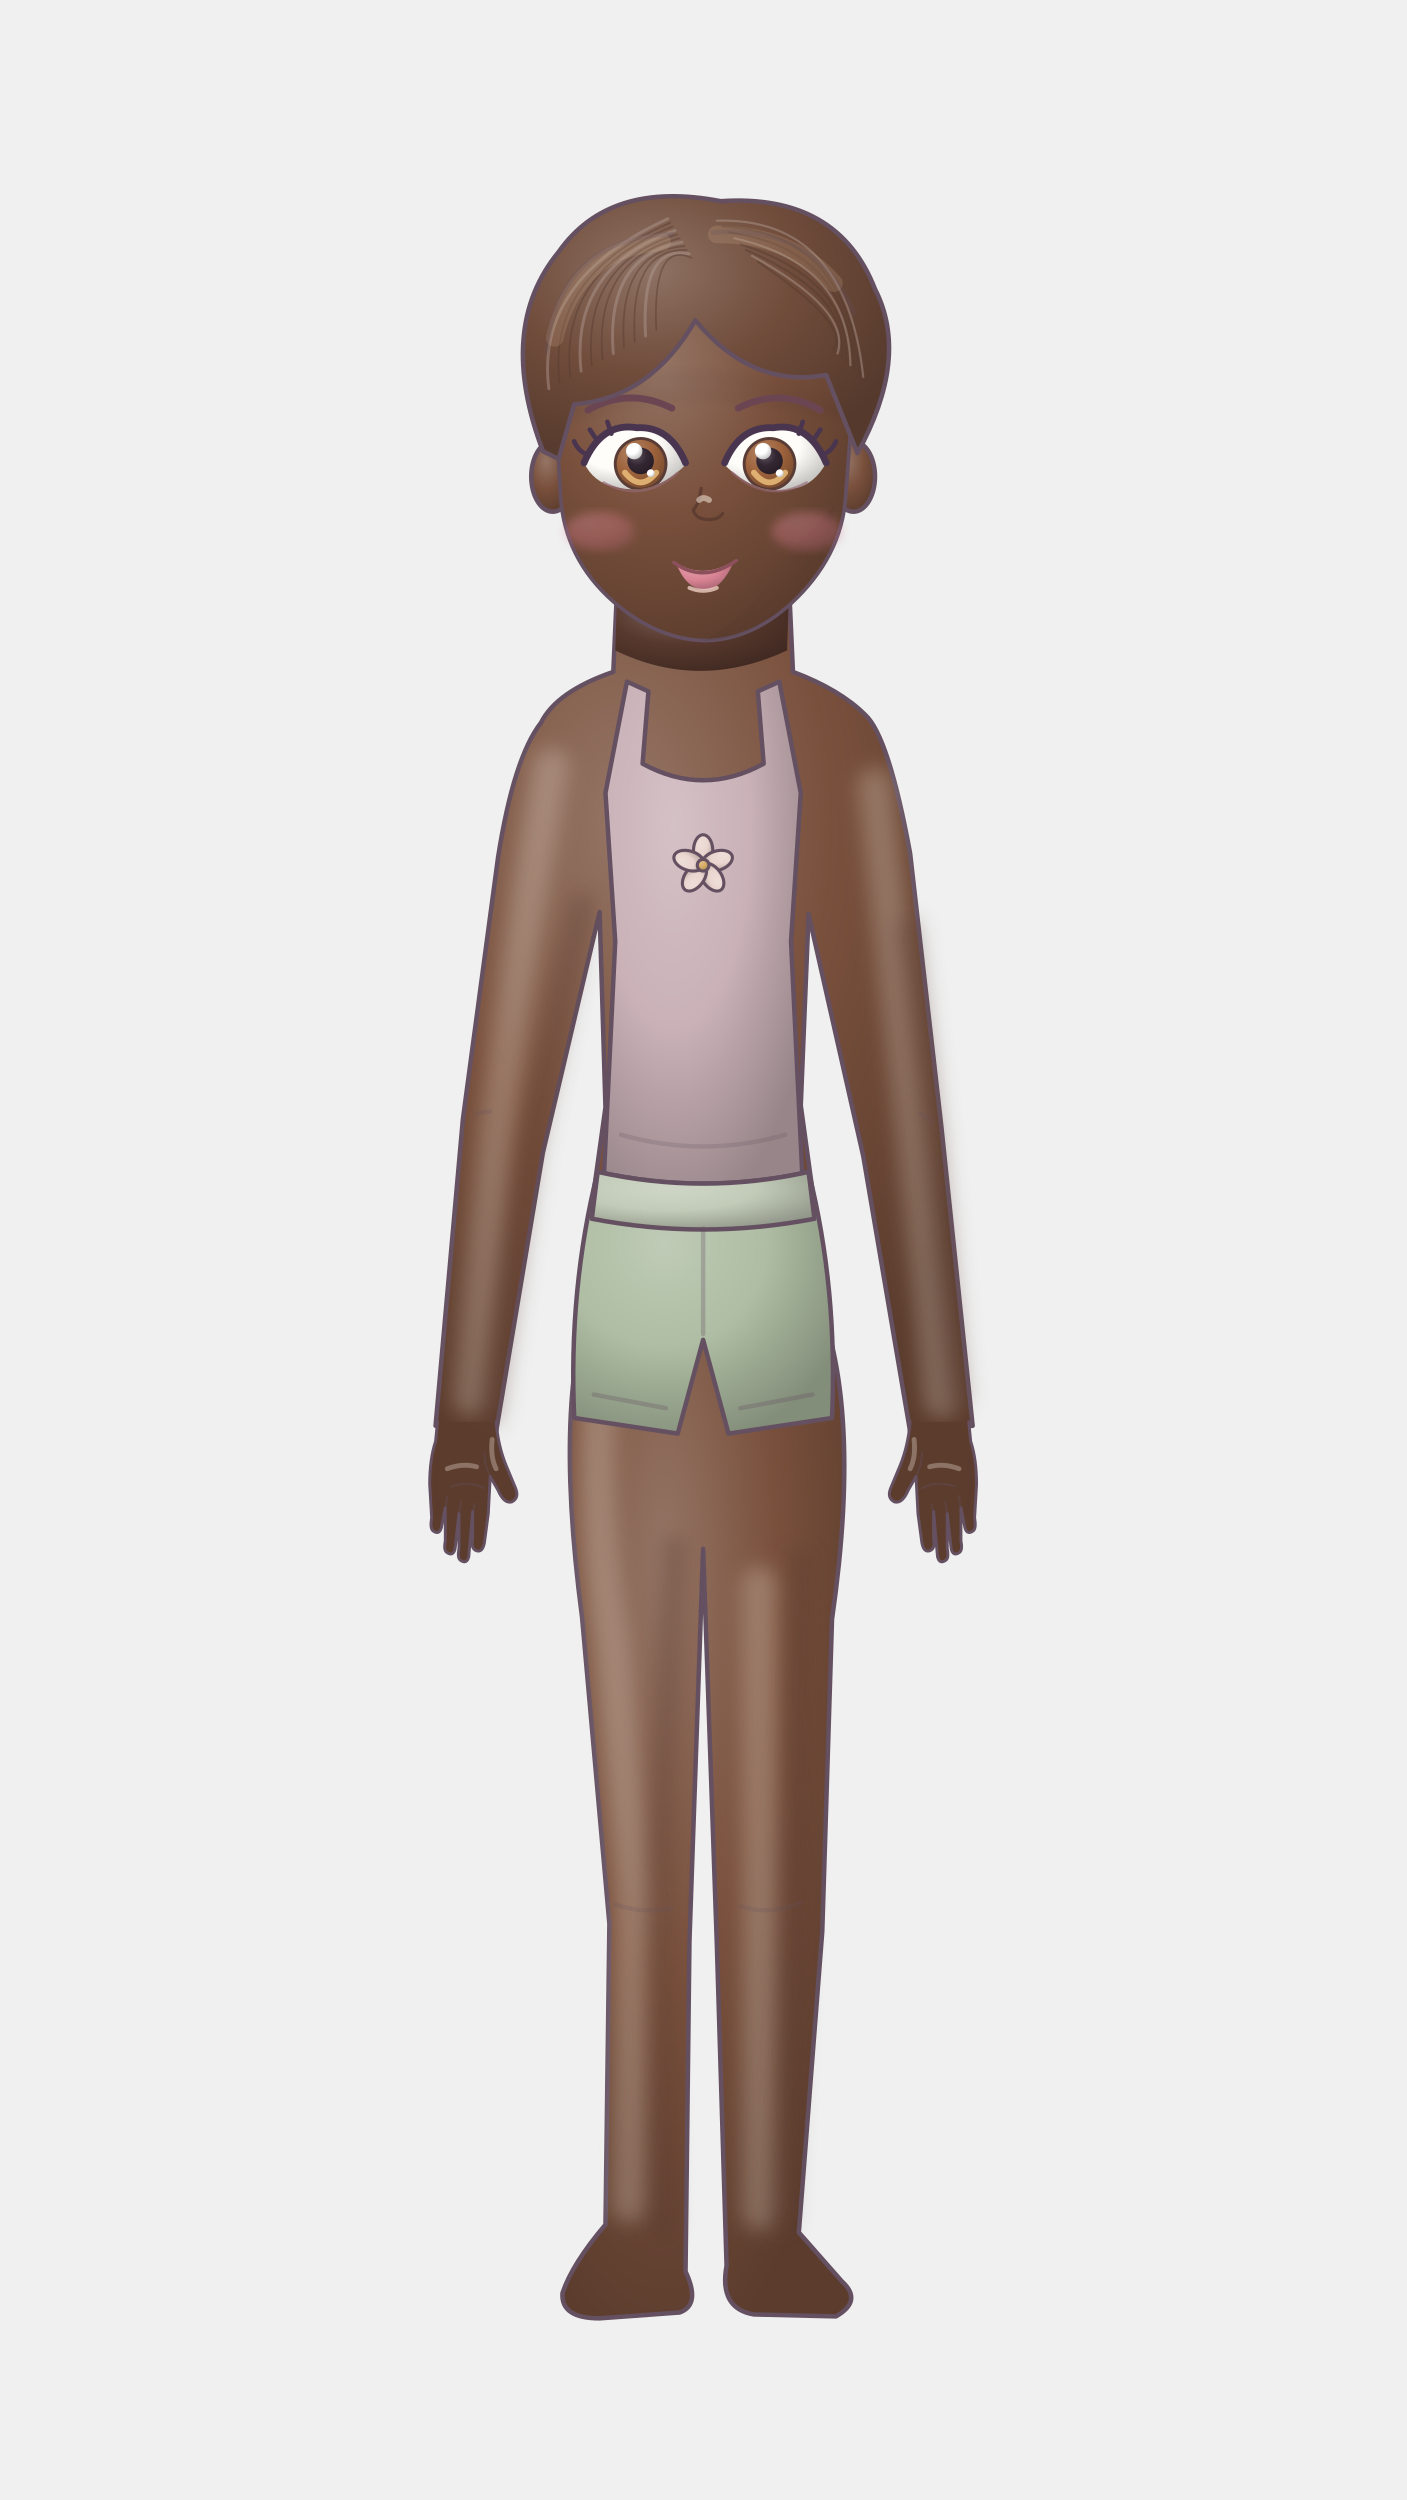
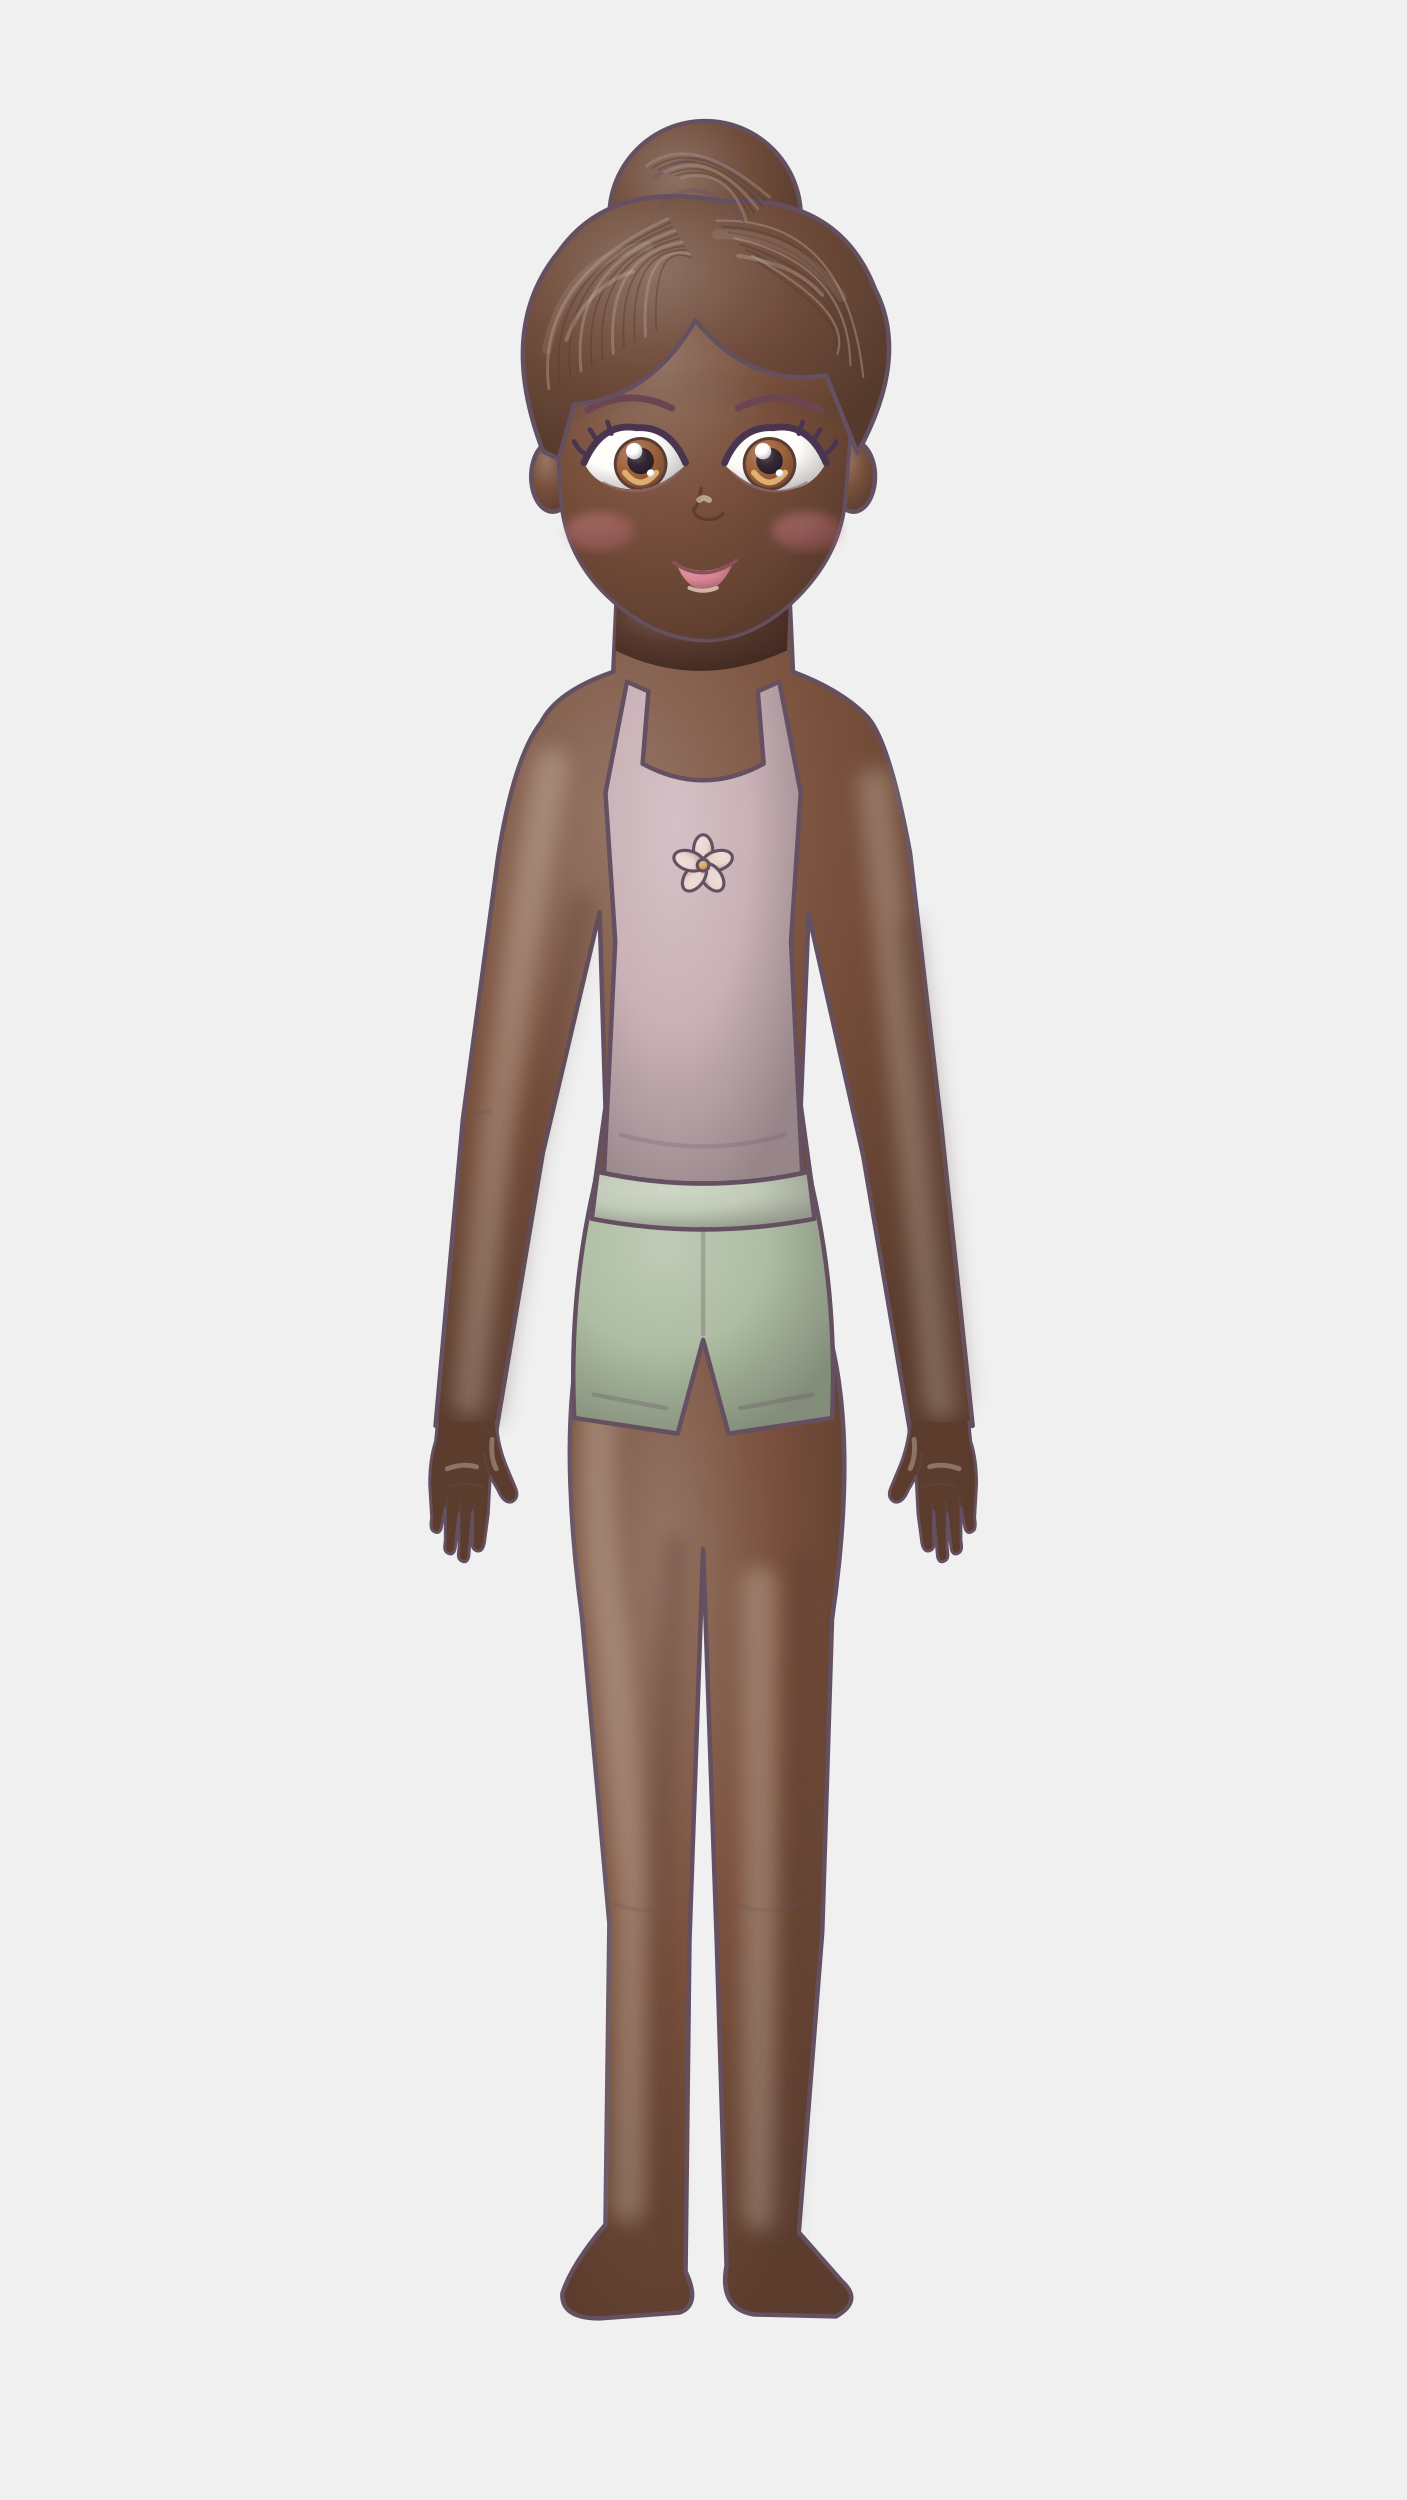
<svg xmlns="http://www.w3.org/2000/svg" width="720" height="1280" viewBox="0 0 720 1280" fill="none">
  <defs>
-     <radialGradient id="mqj2vl8-0" cx="35%" cy="28%" r="78%">
+     <radialGradient id="m2ry858-0" cx="35%" cy="28%" r="78%">
      <stop stop-color="#957565" />
      <stop offset=".5" stop-color="#79503c" />
      <stop offset="1" stop-color="#5b3c2d" />
    </radialGradient>
-     <radialGradient id="mqj2vl8-1" cx="35%" cy="28%" r="78%">
+     <radialGradient id="m2ry858-1" cx="35%" cy="28%" r="78%">
      <stop stop-color="#7a6259" />
      <stop offset=".5" stop-color="#57382d" />
      <stop offset="1" stop-color="#412a22" />
    </radialGradient>
-     <radialGradient id="mqj2vl8-2" cx="35%" cy="28%" r="78%">
+     <radialGradient id="m2ry858-2" cx="35%" cy="28%" r="78%">
+       <stop stop-color="#d4c1c6" />
+       <stop offset=".5" stop-color="#c9b1b7" />
+       <stop offset="1" stop-color="#978589" />
+     </radialGradient>
+     <radialGradient id="m2ry858-3" cx="35%" cy="28%" r="78%">
+       <stop stop-color="#eeded9" />
+       <stop offset=".5" stop-color="#ead5cf" />
+       <stop offset="1" stop-color="#b0a09b" />
+     </radialGradient>
+     <radialGradient id="m2ry858-4" cx="35%" cy="28%" r="78%">
+       <stop stop-color="#dfbd85" />
+       <stop offset=".5" stop-color="#d7ac65" />
+       <stop offset="1" stop-color="#a1814c" />
+     </radialGradient>
+     <radialGradient id="m2ry858-5" cx="35%" cy="28%" r="78%">
+       <stop stop-color="#bfcbb6" />
+       <stop offset=".5" stop-color="#aebda3" />
+       <stop offset="1" stop-color="#838e7a" />
+     </radialGradient>
+     <radialGradient id="m2ry858-6" cx="35%" cy="28%" r="78%">
+       <stop stop-color="#cfd6c7" />
+       <stop offset=".5" stop-color="#c2cbb8" />
+       <stop offset="1" stop-color="#92988a" />
+     </radialGradient>
+     <radialGradient id="m2ry858-7" cx="35%" cy="28%" r="78%">
      <stop stop-color="#ef9cb0" />
      <stop offset=".5" stop-color="#eb829b" />
      <stop offset="1" stop-color="#b06274" />
    </radialGradient>
-     <radialGradient id="mqj2vl8-3" cx="35%" cy="28%" r="78%">
+     <radialGradient id="m2ry858-8" cx="35%" cy="28%" r="78%">
      <stop stop-color="#fffdfa" />
      <stop offset=".5" stop-color="#fffdf9" />
      <stop offset="1" stop-color="#bfbebb" />
    </radialGradient>
-     <radialGradient id="mqj2vl8-4" cx="35%" cy="28%" r="78%">
+     <radialGradient id="m2ry858-9" cx="35%" cy="28%" r="78%">
      <stop stop-color="#b28465" />
      <stop offset=".5" stop-color="#9e633c" />
      <stop offset="1" stop-color="#774a2d" />
    </radialGradient>
-     <radialGradient id="mqj2vl8-5" cx="35%" cy="28%" r="78%">
+     <radialGradient id="m2ry858-10" cx="35%" cy="28%" r="78%">
      <stop stop-color="#5f545e" />
      <stop offset=".5" stop-color="#342733" />
      <stop offset="1" stop-color="#271d26" />
    </radialGradient>
-     <radialGradient id="mqj2vl8-6" cx="35%" cy="28%" r="78%">
+     <radialGradient id="m2ry858-11" cx="35%" cy="28%" r="78%">
      <stop stop-color="#ffffff" />
      <stop offset=".5" stop-color="#fff" />
      <stop offset="1" stop-color="#bfbfbf" />
    </radialGradient>
-     <radialGradient id="mqj2vl8-7" cx="35%" cy="28%" r="78%">
+     <radialGradient id="m2ry858-12" cx="35%" cy="28%" r="78%">
      <stop stop-color="#e19daa" />
      <stop offset=".5" stop-color="#d98394" />
      <stop offset="1" stop-color="#a3626f" />
    </radialGradient>
-     <radialGradient id="mqj2vl8-8" cx="35%" cy="28%" r="78%">
-       <stop stop-color="#d4c1c6" />
-       <stop offset=".5" stop-color="#c9b1b7" />
-       <stop offset="1" stop-color="#978589" />
-     </radialGradient>
-     <radialGradient id="mqj2vl8-9" cx="35%" cy="28%" r="78%">
-       <stop stop-color="#eeded9" />
-       <stop offset=".5" stop-color="#ead5cf" />
-       <stop offset="1" stop-color="#b0a09b" />
-     </radialGradient>
-     <radialGradient id="mqj2vl8-10" cx="35%" cy="28%" r="78%">
-       <stop stop-color="#dfbd85" />
-       <stop offset=".5" stop-color="#d7ac65" />
-       <stop offset="1" stop-color="#a1814c" />
-     </radialGradient>
-     <radialGradient id="mqj2vl8-11" cx="35%" cy="28%" r="78%">
-       <stop stop-color="#bfcbb6" />
-       <stop offset=".5" stop-color="#aebda3" />
-       <stop offset="1" stop-color="#838e7a" />
-     </radialGradient>
-     <radialGradient id="mqj2vl8-12" cx="35%" cy="28%" r="78%">
-       <stop stop-color="#cfd6c7" />
-       <stop offset=".5" stop-color="#c2cbb8" />
-       <stop offset="1" stop-color="#92988a" />
-     </radialGradient>
-     <radialGradient id="mqj2vl8-13" cx="35%" cy="28%" r="78%">
+     <radialGradient id="m2ry858-13" cx="35%" cy="28%" r="78%">
      <stop stop-color="#8e7264" />
      <stop offset=".5" stop-color="#704c3b" />
      <stop offset="1" stop-color="#54392c" />
    </radialGradient>
  </defs>
  <g stroke="#645061" stroke-width="2.3" stroke-linecap="round" stroke-linejoin="round">
    <defs>
      <filter id="skin-soft" x="-.15" y="-.15" width="1.3" height="1.3">
        <feGaussianBlur stdDeviation="5" />
      </filter>
      <filter id="face-soft">
        <feGaussianBlur stdDeviation="2.5" />
      </filter>
    </defs>
-     <path d="M307 654 Q282 707 298 828 L312 985 L310 1139 Q293 1159 288 1174 Q287 1187 307 1187 L348 1184 Q359 1180 351 1163 L353 994 L360 793 L367 995 L372 1160 Q368 1182 386 1185 L428 1186 Q442 1178 431 1168 L409 1143 L421 989 L426 829 Q443 712 414 655Z" fill="url(#mqj2vl8-0)" />
-     <path d="M316 300 L314 344 Q285 354 277 370 Q263 388 255 439 L237 573 L223 730 L254 733 L278 590 L307 467 L310 567 L299 646 Q305 683 360 684 Q414 683 421 646 L410 566 L414 468 L442 592 L466 733 L498 730 L482 577 L466 437 Q455 377 443 366 Q430 353 406 344 L404 300Z" fill="url(#mqj2vl8-0)" />
-     <path d="M316 302 Q357 329 404 302 L403 333 Q358 354 315 333Z" fill="url(#mqj2vl8-1)" stroke="none" />
-     <path d="M307 708 Q302 774 313 841 L324 970 L322 1129 M389 811 L389 989 L389 1133 M282 392 Q267 476 254 581 L241 716 M448 402 L467 573 L482 717" fill="none" stroke="#fff5e8" stroke-width="18" opacity=".24" filter="url(#skin-soft)" />
-     <path d="M345 792 L337 984 L339 1140 M410 798 L407 978 L400 1137 M298 463 L271 590 L251 724 M465 476 L477 577 L490 715" fill="none" stroke="#57382d" stroke-width="12" opacity=".32" filter="url(#skin-soft)" />
-     <g data-hand="left">
-       <g data-pose="relaxed" transform="translate(720 0) scale(-1 1)">
-         <defs>
-           <radialGradient id="hand-tone-left" gradientUnits="userSpaceOnUse" gradientTransform="translate(497 300) scale(-275 433)" cx=".35" cy=".28" r=".78">
-             <stop stop-color="#957565" />
-             <stop offset=".5" stop-color="#79503c" />
-             <stop offset="1" stop-color="#5b3c2d" />
-           </radialGradient>
-         </defs>
-         <path d="M466 728 Q465 740 461 750 L456 762 Q454 767 458 769 Q462 770 465 763 L469 756 L470 775 L472 790 Q473 795 476 794 Q479 793 478 788 L478 774 L480 797 Q481 801 484 799 Q486 798 485 793 L485 775 L487 793 Q488 797 491 795 Q493 794 492 789 L492 772 L494 782 Q495 786 498 784 Q500 783 499 777 L500 760 Q500 747 497 738 L496 728" fill="url(#hand-tone-left)" data-part="hand-outline" stroke-width="1.5" />
-         <path d="M469 756 Q472 750 472 744 M472 762 Q479 758 489 761 M477 770 L478 775 M484 769 L485 776 M491 766 L492 773" fill="none" stroke-width="1.1" opacity=".32" />
-         <path d="M468 737 Q469 746 466 752 M476 751 Q483 749 491 752" fill="none" stroke="#fff4e7" stroke-width="2.5" opacity=".3" />
-         <path d="M496 747 L497 763 L495 775" fill="none" stroke="#57382d" stroke-width="2.3" opacity=".25" />
-       </g>
+     <g data-anatomy="body">
+       <path d="M307 654 Q282 707 298 828 L312 985 L310 1139 Q293 1159 288 1174 Q287 1187 307 1187 L348 1184 Q359 1180 351 1163 L353 994 L360 793 L367 995 L372 1160 Q368 1182 386 1185 L428 1186 Q442 1178 431 1168 L409 1143 L421 989 L426 829 Q443 712 414 655Z" fill="url(#m2ry858-0)" />
+       <path d="M316 300 L314 344 Q285 354 277 370 Q263 388 255 439 L237 573 L223 730 L254 733 L278 590 L307 467 L310 567 L299 646 Q305 683 360 684 Q414 683 421 646 L410 566 L414 468 L442 592 L466 733 L498 730 L482 577 L466 437 Q455 377 443 366 Q430 353 406 344 L404 300Z" fill="url(#m2ry858-0)" />
+       <path d="M316 302 Q357 329 404 302 L403 333 Q358 354 315 333Z" fill="url(#m2ry858-1)" stroke="none" />
+       <path d="M307 708 Q302 774 313 841 L324 970 L322 1129 M389 811 L389 989 L389 1133 M282 392 Q267 476 254 581 L241 716 M448 402 L467 573 L482 717" fill="none" stroke="#fff5e8" stroke-width="18" opacity=".24" filter="url(#skin-soft)" />
+       <path d="M345 792 L337 984 L339 1140 M410 798 L407 978 L400 1137 M298 463 L271 590 L251 724 M465 476 L477 577 L490 715" fill="none" stroke="#57382d" stroke-width="12" opacity=".32" filter="url(#skin-soft)" />
+       <g data-hand="left">
+         <g data-pose="relaxed" transform="translate(720 0) scale(-1 1)">
+           <defs>
+             <radialGradient id="hand-tone-left" gradientUnits="userSpaceOnUse" gradientTransform="translate(497 300) scale(-275 433)" cx=".35" cy=".28" r=".78">
+               <stop stop-color="#957565" />
+               <stop offset=".5" stop-color="#79503c" />
+               <stop offset="1" stop-color="#5b3c2d" />
+             </radialGradient>
+           </defs>
+           <path d="M466 728 Q465 740 461 750 L456 762 Q454 767 458 769 Q462 770 465 763 L469 756 L470 775 L472 790 Q473 795 476 794 Q479 793 478 788 L478 774 L480 797 Q481 801 484 799 Q486 798 485 793 L485 775 L487 793 Q488 797 491 795 Q493 794 492 789 L492 772 L494 782 Q495 786 498 784 Q500 783 499 777 L500 760 Q500 747 497 738 L496 728" fill="url(#hand-tone-left)" data-part="hand-outline" stroke-width="1.5" />
+           <path d="M469 756 Q472 750 472 744 M472 762 Q479 758 489 761 M477 770 L478 775 M484 769 L485 776 M491 766 L492 773" fill="none" stroke-width="1.1" opacity=".32" />
+           <path d="M468 737 Q469 746 466 752 M476 751 Q483 749 491 752" fill="none" stroke="#fff4e7" stroke-width="2.5" opacity=".3" />
+           <path d="M496 747 L497 763 L495 775" fill="none" stroke="#57382d" stroke-width="2.3" opacity=".25" />
+         </g>
+       </g>
+       <g data-hand="right">
+         <g data-pose="relaxed">
+           <defs>
+             <radialGradient id="hand-tone-right" gradientUnits="userSpaceOnUse" gradientTransform="translate(223 300) scale(275 433)" cx=".35" cy=".28" r=".78">
+               <stop stop-color="#957565" />
+               <stop offset=".5" stop-color="#79503c" />
+               <stop offset="1" stop-color="#5b3c2d" />
+             </radialGradient>
+           </defs>
+           <path d="M466 728 Q465 740 461 750 L456 762 Q454 767 458 769 Q462 770 465 763 L469 756 L470 775 L472 790 Q473 795 476 794 Q479 793 478 788 L478 774 L480 797 Q481 801 484 799 Q486 798 485 793 L485 775 L487 793 Q488 797 491 795 Q493 794 492 789 L492 772 L494 782 Q495 786 498 784 Q500 783 499 777 L500 760 Q500 747 497 738 L496 728" fill="url(#hand-tone-right)" data-part="hand-outline" stroke-width="1.5" />
+           <path d="M469 756 Q472 750 472 744 M472 762 Q479 758 489 761 M477 770 L478 775 M484 769 L485 776 M491 766 L492 773" fill="none" stroke-width="1.1" opacity=".32" />
+           <path d="M468 737 Q469 746 466 752 M476 751 Q483 749 491 752" fill="none" stroke="#fff4e7" stroke-width="2.5" opacity=".3" />
+           <path d="M496 747 L497 763 L495 775" fill="none" stroke="#57382d" stroke-width="2.3" opacity=".25" />
+         </g>
+       </g>
+       <g data-basic="top">
+         <path d="M321 349 L332 354 L329 391 Q360 408 391 391 L388 354 L399 349 L410 406 L405 482 L411 606 Q360 621 309 606 L315 482 L310 406Z" fill="url(#m2ry858-2)" />
+         <path d="M318 581 Q360 593 402 581" stroke="#645061" opacity="0.22" />
+         <g transform="translate(360 443)" stroke-width="1.6">
+           <ellipse cx="0" cy="-7.54" rx="4.94" ry="8.06" fill="url(#m2ry858-3)" transform="rotate(0)" />
+           <ellipse cx="0" cy="-7.54" rx="4.94" ry="8.06" fill="url(#m2ry858-3)" transform="rotate(72)" />
+           <ellipse cx="0" cy="-7.54" rx="4.94" ry="8.06" fill="url(#m2ry858-3)" transform="rotate(144)" />
+           <ellipse cx="0" cy="-7.54" rx="4.94" ry="8.06" fill="url(#m2ry858-3)" transform="rotate(216)" />
+           <ellipse cx="0" cy="-7.54" rx="4.94" ry="8.06" fill="url(#m2ry858-3)" transform="rotate(288)" />
+           <circle cx="0" cy="0" r="2.99" fill="url(#m2ry858-4)" />
+         </g>
+       </g>
+       <g data-basic="bottom">
+         <path d="M306 600 Q360 612 414 600 Q429 660 426 726 L373 734 L360 686 L347 734 L294 726 Q291 660 306 600Z" fill="url(#m2ry858-5)" />
+         <path d="M306 600 Q360 612 414 600 L417 624 Q360 635 303 624Z" fill="url(#m2ry858-6)" />
+         <path d="M360 629 L360 683 M304 714 L341 721 M379 721 L416 714" stroke="#645061" opacity="0.3" />
+       </g>
+       <path d="M315 975 Q329 980 344 977 M379 976 Q395 981 410 974 M244 570 L251 569 M471 570 L477 574" stroke="#645061" opacity="0.2" />
    </g>
-     <g data-hand="right">
-       <g data-pose="relaxed">
-         <defs>
-           <radialGradient id="hand-tone-right" gradientUnits="userSpaceOnUse" gradientTransform="translate(223 300) scale(275 433)" cx=".35" cy=".28" r=".78">
-             <stop stop-color="#957565" />
-             <stop offset=".5" stop-color="#79503c" />
-             <stop offset="1" stop-color="#5b3c2d" />
-           </radialGradient>
-         </defs>
-         <path d="M466 728 Q465 740 461 750 L456 762 Q454 767 458 769 Q462 770 465 763 L469 756 L470 775 L472 790 Q473 795 476 794 Q479 793 478 788 L478 774 L480 797 Q481 801 484 799 Q486 798 485 793 L485 775 L487 793 Q488 797 491 795 Q493 794 492 789 L492 772 L494 782 Q495 786 498 784 Q500 783 499 777 L500 760 Q500 747 497 738 L496 728" fill="url(#hand-tone-right)" data-part="hand-outline" stroke-width="1.5" />
-         <path d="M469 756 Q472 750 472 744 M472 762 Q479 758 489 761 M477 770 L478 775 M484 769 L485 776 M491 766 L492 773" fill="none" stroke-width="1.1" opacity=".32" />
-         <path d="M468 737 Q469 746 466 752 M476 751 Q483 749 491 752" fill="none" stroke="#fff4e7" stroke-width="2.5" opacity=".3" />
-         <path d="M496 747 L497 763 L495 775" fill="none" stroke="#57382d" stroke-width="2.3" opacity=".25" />
-       </g>
-     </g>
-     <g data-feature="face">
-       <ellipse cx="283" cy="244" rx="11" ry="18" fill="url(#mqj2vl8-0)" />
-       <ellipse cx="437" cy="244" rx="11" ry="18" fill="url(#mqj2vl8-0)" />
-       <path d="M284 201 Q285 129 360 130 Q435 129 437 201 L433 254 Q431 285 405 309 Q384 328 360 328 Q336 327 314 308 Q289 286 287 254Z" fill="url(#mqj2vl8-0)" stroke-width="1.9" />
-       <path d="M289 200 Q353 177 433 205 L431 215 Q355 195 290 217Z" fill="url(#mqj2vl8-1)" stroke="none" opacity=".13" filter="url(#face-soft)" />
-       <path d="M404 282 Q416 272 427 259 Q424 295 398 314 Q380 328 360 328 Q387 314 404 282Z" fill="url(#mqj2vl8-1)" stroke="none" opacity=".15" />
-       <ellipse cx="307" cy="272" rx="18" ry="10" fill="url(#mqj2vl8-2)" opacity=".32" stroke="none" filter="url(#face-soft)" />
-       <ellipse cx="413" cy="272" rx="18" ry="10" fill="url(#mqj2vl8-2)" opacity=".32" stroke="none" filter="url(#face-soft)" />
-       <path d="M301 210 Q322 198 344 209 M378 209 Q399 198 420 210" fill="none" data-feature="brows" stroke="#6b4652" stroke-width="3.5" />
-       <g data-feature="eye-left" class="toon-eye">
-         <defs>
-           <clipPath id="eye-left">
-             <path d="M299 237 Q308 218 326 220 Q343 219 351 238 Q334 255 314 249 Q304 247 299 237Z" fill="white" />
-           </clipPath>
-         </defs>
-         <path d="M299 237 Q308 218 326 220 Q343 219 351 238 Q334 255 314 249 Q304 247 299 237Z" fill="url(#mqj2vl8-3)" stroke="none" />
-         <g clip-path="url(#eye-left)">
-           <circle cx="328" cy="237.5" r="13" fill="url(#mqj2vl8-4)" data-part="iris" stroke="#593c35" stroke-width="1.5" />
-           <path d="M320 242 Q328 252 336 242" fill="none" stroke="#e5b877" stroke-width="3" opacity=".9" />
-           <circle cx="328" cy="236" r="6.8" fill="url(#mqj2vl8-5)" stroke="none" />
-           <circle cx="324.7" cy="231" r="4.2" fill="url(#mqj2vl8-6)" stroke="none" />
-           <circle cx="333.2" cy="242.3" r="2" fill="url(#mqj2vl8-6)" stroke="none" />
-         </g>
-         <path d="M299 237 Q308 216 326 219 Q343 218 351 237" fill="none" stroke="#49354f" stroke-width="3.5" />
-         <path d="M301 233 Q296 231 294 226 M306 226 L302 220 M313 222 L311 216" fill="none" stroke="#49354f" stroke-width="2.4" />
-         <path d="M309 247 Q329 258 347 242" fill="none" stroke="#956875" stroke-width="1.2" opacity=".65" />
-       </g>
-       <g data-feature="eye-right" class="toon-eye">
-         <defs>
-           <clipPath id="eye-right">
-             <path d="M371 238 Q379 219 396 220 Q414 218 423 237 Q417 248 407 250 Q388 255 371 238Z" fill="white" />
-           </clipPath>
-         </defs>
-         <path d="M371 238 Q379 219 396 220 Q414 218 423 237 Q417 248 407 250 Q388 255 371 238Z" fill="url(#mqj2vl8-3)" stroke="none" />
-         <g clip-path="url(#eye-right)">
-           <circle cx="394" cy="237.5" r="13" fill="url(#mqj2vl8-4)" data-part="iris" stroke="#593c35" stroke-width="1.5" />
-           <path d="M386 242 Q394 252 402 242" fill="none" stroke="#e5b877" stroke-width="3" opacity=".9" />
-           <circle cx="394" cy="236" r="6.8" fill="url(#mqj2vl8-5)" stroke="none" />
-           <circle cx="390.7" cy="231" r="4.2" fill="url(#mqj2vl8-6)" stroke="none" />
-           <circle cx="399.2" cy="242.3" r="2" fill="url(#mqj2vl8-6)" stroke="none" />
-         </g>
-         <path d="M371 237 Q379 218 396 219 Q414 216 423 237" fill="none" stroke="#49354f" stroke-width="3.5" />
-         <path d="M421 233 Q426 231 428 226 M416 226 L420 220 M409 222 L411 216" fill="none" stroke="#49354f" stroke-width="2.4" />
-         <path d="M375 242 Q393 258 413 247" fill="none" stroke="#956875" stroke-width="1.2" opacity=".65" />
-       </g>
-       <g data-feature="nose">
-         <path d="M359 250 Q358 258 355 261 Q356 266 363 266 Q368 266 370 263" fill="none" stroke="#57382d" stroke-width="1.7" opacity=".75" />
-         <path d="M358 256 Q360 254 363 256" fill="none" stroke="#fff4e6" stroke-width="3" opacity=".5" />
-       </g>
-       <g data-feature="lips">
-         <path d="M346 288 Q360 297 376 287 Q369 303 360 302 Q351 301 346 288Z" fill="url(#mqj2vl8-7)" stroke="none" />
-         <path d="M345 288 Q360 299 377 287" fill="none" stroke="#8b505b" stroke-width="1.8" />
-         <path d="M353 301 Q360 304 367 301" fill="none" stroke="#ffe0d6" stroke-width="2" opacity=".7" />
-       </g>
-     </g>
-     <g data-basic="top">
-       <path d="M321 349 L332 354 L329 391 Q360 408 391 391 L388 354 L399 349 L410 406 L405 482 L411 606 Q360 621 309 606 L315 482 L310 406Z" fill="url(#mqj2vl8-8)" />
-       <path d="M318 581 Q360 593 402 581" stroke="#645061" opacity="0.22" />
-       <g transform="translate(360 443)" stroke-width="1.6">
-         <ellipse cx="0" cy="-7.54" rx="4.94" ry="8.06" fill="url(#mqj2vl8-9)" transform="rotate(0)" />
-         <ellipse cx="0" cy="-7.54" rx="4.94" ry="8.06" fill="url(#mqj2vl8-9)" transform="rotate(72)" />
-         <ellipse cx="0" cy="-7.54" rx="4.94" ry="8.06" fill="url(#mqj2vl8-9)" transform="rotate(144)" />
-         <ellipse cx="0" cy="-7.54" rx="4.94" ry="8.06" fill="url(#mqj2vl8-9)" transform="rotate(216)" />
-         <ellipse cx="0" cy="-7.54" rx="4.94" ry="8.06" fill="url(#mqj2vl8-9)" transform="rotate(288)" />
-         <circle cx="0" cy="0" r="2.99" fill="url(#mqj2vl8-10)" />
-       </g>
-     </g>
-     <g data-basic="bottom">
-       <path d="M306 600 Q360 612 414 600 Q429 660 426 726 L373 734 L360 686 L347 734 L294 726 Q291 660 306 600Z" fill="url(#mqj2vl8-11)" />
-       <path d="M306 600 Q360 612 414 600 L417 624 Q360 635 303 624Z" fill="url(#mqj2vl8-12)" />
-       <path d="M360 629 L360 683 M304 714 L341 721 M379 721 L416 714" stroke="#645061" opacity="0.3" />
-     </g>
-     <path d="M315 975 Q329 980 344 977 M379 976 Q395 981 410 974 M244 570 L251 569 M471 570 L477 574" stroke="#645061" opacity="0.2" />
-     <g data-basic="hair">
-       <path d="M278 231 Q254 168 286 129 Q312 92 369 103 Q429 99 448 148 Q466 183 439 232 L423 192 Q385 199 356 164 Q333 204 294 207 L286 235Z" fill="url(#mqj2vl8-13)" />
-       <path d="M281 199 Q274 143 342 112" fill="none" stroke="#b29e95" stroke-width="1.5" opacity=".44" />
-       <path d="M286.5 196 Q280 141 343.2 114" fill="none" stroke="#553a2d" stroke-width="0.9" opacity=".44" />
-       <path d="M292 193 Q286 139 344.4 116" fill="none" stroke="#553a2d" stroke-width="0.9" opacity=".44" />
-       <path d="M297.5 190 Q292 137 345.6 118" fill="none" stroke="#b29e95" stroke-width="1.5" opacity=".44" />
-       <path d="M303 187 Q298 135 346.8 120" fill="none" stroke="#553a2d" stroke-width="0.9" opacity=".44" />
-       <path d="M308.5 184 Q304 133 348 122" fill="none" stroke="#553a2d" stroke-width="0.9" opacity=".44" />
-       <path d="M314 181 Q310 131 349.2 124" fill="none" stroke="#b29e95" stroke-width="1.5" opacity=".44" />
-       <path d="M319.5 178 Q316 129 350.4 126" fill="none" stroke="#553a2d" stroke-width="0.9" opacity=".44" />
-       <path d="M325 175 Q322 127 351.6 128" fill="none" stroke="#553a2d" stroke-width="0.9" opacity=".44" />
-       <path d="M330.5 172 Q328 125 352.8 130" fill="none" stroke="#b29e95" stroke-width="1.5" opacity=".44" />
-       <path d="M336 169 Q334 123 354 132" fill="none" stroke="#553a2d" stroke-width="0.9" opacity=".44" />
-       <path d="M367 113 Q433 111 442 193" fill="none" stroke="#b09d93" stroke-width="1.1" opacity=".46" />
-       <path d="M370 116 Q433.5 119 439.8 191" fill="none" stroke="#563b2d" stroke-width="1.1" opacity=".46" />
-       <path d="M373 119 Q434 127 437.6 189" fill="none" stroke="#563b2d" stroke-width="1.1" opacity=".46" />
-       <path d="M376 122 Q434.5 135 435.4 187" fill="none" stroke="#b09d93" stroke-width="1.1" opacity=".46" />
-       <path d="M379 125 Q435 143 433.2 185" fill="none" stroke="#563b2d" stroke-width="1.1" opacity=".46" />
-       <path d="M382 128 Q435.5 151 431 183" fill="none" stroke="#563b2d" stroke-width="1.1" opacity=".46" />
-       <path d="M385 131 Q436 159 428.8 181" fill="none" stroke="#b09d93" stroke-width="1.1" opacity=".46" />
-       <path d="M388 134 Q436.5 167 426.6 179" fill="none" stroke="#563b2d" stroke-width="1.1" opacity=".46" />
-       <path d="M284 173 Q295 127 339 124 M367 120 Q405 120 427 145" fill="none" stroke="#d4ad8b" stroke-width="9" opacity=".2" />
-       <path d="M280 180 Q286 122 344 120 M365 119 Q418 115 437 160" stroke="#645061" opacity="0.24" />
+     <g data-anatomy="head">
+       <g data-feature="face">
+         <ellipse cx="283" cy="244" rx="11" ry="18" fill="url(#m2ry858-0)" />
+         <ellipse cx="437" cy="244" rx="11" ry="18" fill="url(#m2ry858-0)" />
+         <path d="M284 201 Q285 129 360 130 Q435 129 437 201 L433 254 Q431 285 405 309 Q384 328 360 328 Q336 327 314 308 Q289 286 287 254Z" fill="url(#m2ry858-0)" stroke-width="1.9" />
+         <path d="M289 200 Q353 177 433 205 L431 215 Q355 195 290 217Z" fill="url(#m2ry858-1)" stroke="none" opacity=".13" filter="url(#face-soft)" />
+         <path d="M404 282 Q416 272 427 259 Q424 295 398 314 Q380 328 360 328 Q387 314 404 282Z" fill="url(#m2ry858-1)" stroke="none" opacity=".15" />
+         <ellipse cx="307" cy="272" rx="18" ry="10" fill="url(#m2ry858-7)" opacity=".32" stroke="none" filter="url(#face-soft)" />
+         <ellipse cx="413" cy="272" rx="18" ry="10" fill="url(#m2ry858-7)" opacity=".32" stroke="none" filter="url(#face-soft)" />
+         <path d="M301 210 Q322 198 344 209 M378 209 Q399 198 420 210" fill="none" data-feature="brows" stroke="#6b4652" stroke-width="3.5" />
+         <g data-feature="eye-left" class="toon-eye">
+           <defs>
+             <clipPath id="eye-left">
+               <path d="M299 237 Q308 218 326 220 Q343 219 351 238 Q334 255 314 249 Q304 247 299 237Z" fill="white" />
+             </clipPath>
+           </defs>
+           <path d="M299 237 Q308 218 326 220 Q343 219 351 238 Q334 255 314 249 Q304 247 299 237Z" fill="url(#m2ry858-8)" stroke="none" />
+           <g clip-path="url(#eye-left)">
+             <circle cx="328" cy="237.5" r="13" fill="url(#m2ry858-9)" data-part="iris" stroke="#593c35" stroke-width="1.5" />
+             <path d="M320 242 Q328 252 336 242" fill="none" stroke="#e5b877" stroke-width="3" opacity=".9" />
+             <circle cx="328" cy="236" r="6.8" fill="url(#m2ry858-10)" stroke="none" />
+             <circle cx="324.7" cy="231" r="4.2" fill="url(#m2ry858-11)" stroke="none" />
+             <circle cx="333.2" cy="242.3" r="2" fill="url(#m2ry858-11)" stroke="none" />
+           </g>
+           <path d="M299 237 Q308 216 326 219 Q343 218 351 237" fill="none" stroke="#49354f" stroke-width="3.5" />
+           <path d="M301 233 Q296 231 294 226 M306 226 L302 220 M313 222 L311 216" fill="none" stroke="#49354f" stroke-width="2.4" />
+           <path d="M309 247 Q329 258 347 242" fill="none" stroke="#956875" stroke-width="1.2" opacity=".65" />
+         </g>
+         <g data-feature="eye-right" class="toon-eye">
+           <defs>
+             <clipPath id="eye-right">
+               <path d="M371 238 Q379 219 396 220 Q414 218 423 237 Q417 248 407 250 Q388 255 371 238Z" fill="white" />
+             </clipPath>
+           </defs>
+           <path d="M371 238 Q379 219 396 220 Q414 218 423 237 Q417 248 407 250 Q388 255 371 238Z" fill="url(#m2ry858-8)" stroke="none" />
+           <g clip-path="url(#eye-right)">
+             <circle cx="394" cy="237.5" r="13" fill="url(#m2ry858-9)" data-part="iris" stroke="#593c35" stroke-width="1.5" />
+             <path d="M386 242 Q394 252 402 242" fill="none" stroke="#e5b877" stroke-width="3" opacity=".9" />
+             <circle cx="394" cy="236" r="6.8" fill="url(#m2ry858-10)" stroke="none" />
+             <circle cx="390.7" cy="231" r="4.2" fill="url(#m2ry858-11)" stroke="none" />
+             <circle cx="399.2" cy="242.3" r="2" fill="url(#m2ry858-11)" stroke="none" />
+           </g>
+           <path d="M371 237 Q379 218 396 219 Q414 216 423 237" fill="none" stroke="#49354f" stroke-width="3.5" />
+           <path d="M421 233 Q426 231 428 226 M416 226 L420 220 M409 222 L411 216" fill="none" stroke="#49354f" stroke-width="2.4" />
+           <path d="M375 242 Q393 258 413 247" fill="none" stroke="#956875" stroke-width="1.2" opacity=".65" />
+         </g>
+         <g data-feature="nose">
+           <path d="M359 250 Q358 258 355 261 Q356 266 363 266 Q368 266 370 263" fill="none" stroke="#57382d" stroke-width="1.7" opacity=".75" />
+           <path d="M358 256 Q360 254 363 256" fill="none" stroke="#fff4e6" stroke-width="3" opacity=".5" />
+         </g>
+         <g data-feature="lips">
+           <path d="M346 288 Q360 297 376 287 Q369 303 360 302 Q351 301 346 288Z" fill="url(#m2ry858-12)" stroke="none" />
+           <path d="M345 288 Q360 299 377 287" fill="none" stroke="#8b505b" stroke-width="1.8" />
+           <path d="M353 301 Q360 304 367 301" fill="none" stroke="#ffe0d6" stroke-width="2" opacity=".7" />
+         </g>
+       </g>
+       <g data-basic="hair">
+         <circle cx="361" cy="111" r="49" fill="url(#m2ry858-13)" />
+         <path d="M278 231 Q254 168 286 129 Q312 92 369 103 Q429 99 448 148 Q466 183 439 232 L423 192 Q385 199 356 164 Q333 204 294 207 L286 235Z" fill="url(#m2ry858-13)" />
+         <path d="M281 199 Q274 143 342 112" fill="none" stroke="#b29e95" stroke-width="1.5" opacity=".44" />
+         <path d="M286.5 196 Q280 141 343.2 114" fill="none" stroke="#553a2d" stroke-width="0.9" opacity=".44" />
+         <path d="M292 193 Q286 139 344.4 116" fill="none" stroke="#553a2d" stroke-width="0.9" opacity=".44" />
+         <path d="M297.5 190 Q292 137 345.6 118" fill="none" stroke="#b29e95" stroke-width="1.5" opacity=".44" />
+         <path d="M303 187 Q298 135 346.8 120" fill="none" stroke="#553a2d" stroke-width="0.9" opacity=".44" />
+         <path d="M308.5 184 Q304 133 348 122" fill="none" stroke="#553a2d" stroke-width="0.9" opacity=".44" />
+         <path d="M314 181 Q310 131 349.2 124" fill="none" stroke="#b29e95" stroke-width="1.5" opacity=".44" />
+         <path d="M319.5 178 Q316 129 350.4 126" fill="none" stroke="#553a2d" stroke-width="0.9" opacity=".44" />
+         <path d="M325 175 Q322 127 351.6 128" fill="none" stroke="#553a2d" stroke-width="0.9" opacity=".44" />
+         <path d="M330.5 172 Q328 125 352.8 130" fill="none" stroke="#b29e95" stroke-width="1.5" opacity=".44" />
+         <path d="M336 169 Q334 123 354 132" fill="none" stroke="#553a2d" stroke-width="0.9" opacity=".44" />
+         <path d="M367 113 Q433 111 442 193" fill="none" stroke="#b09d93" stroke-width="1.1" opacity=".46" />
+         <path d="M370 116 Q433.5 119 439.8 191" fill="none" stroke="#563b2d" stroke-width="1.1" opacity=".46" />
+         <path d="M373 119 Q434 127 437.6 189" fill="none" stroke="#563b2d" stroke-width="1.1" opacity=".46" />
+         <path d="M376 122 Q434.5 135 435.4 187" fill="none" stroke="#b09d93" stroke-width="1.1" opacity=".46" />
+         <path d="M379 125 Q435 143 433.2 185" fill="none" stroke="#563b2d" stroke-width="1.1" opacity=".46" />
+         <path d="M382 128 Q435.5 151 431 183" fill="none" stroke="#563b2d" stroke-width="1.1" opacity=".46" />
+         <path d="M385 131 Q436 159 428.8 181" fill="none" stroke="#b09d93" stroke-width="1.1" opacity=".46" />
+         <path d="M388 134 Q436.5 167 426.6 179" fill="none" stroke="#563b2d" stroke-width="1.1" opacity=".46" />
+         <path d="M280 179 Q290 131 332 126 M367 120 Q407 119 431 152" fill="none" stroke="#c3b4ad" stroke-width="5" opacity=".15" />
+         <path d="M290 174 Q300 147 324 139 M378 131 Q407 135 421 151" fill="none" stroke="#cdc0ba" stroke-width="2" opacity=".3" />
+         <path d="M335 91 Q368 66 392 106 M338 106 Q356 86 381 113" stroke="#645061" opacity="0.35" />
+         <path d="M331 85 Q355 67 394 101" fill="none" stroke="#ac978d" stroke-width="1.5" opacity=".4" />
+         <path d="M334 86 Q358 70 392 103" fill="none" stroke="#54392c" stroke-width="1" opacity=".4" />
+         <path d="M337 87 Q361 73 390 105" fill="none" stroke="#54392c" stroke-width="1" opacity=".4" />
+         <path d="M340 88 Q364 76 388 107" fill="none" stroke="#ac978d" stroke-width="1.5" opacity=".4" />
+         <path d="M343 89 Q367 79 386 109" fill="none" stroke="#54392c" stroke-width="1" opacity=".4" />
+         <path d="M346 90 Q370 82 384 111" fill="none" stroke="#54392c" stroke-width="1" opacity=".4" />
+         <path d="M349 91 Q373 85 382 113" fill="none" stroke="#ac978d" stroke-width="1.5" opacity=".4" />
+       </g>
    </g>
  </g>
</svg>
